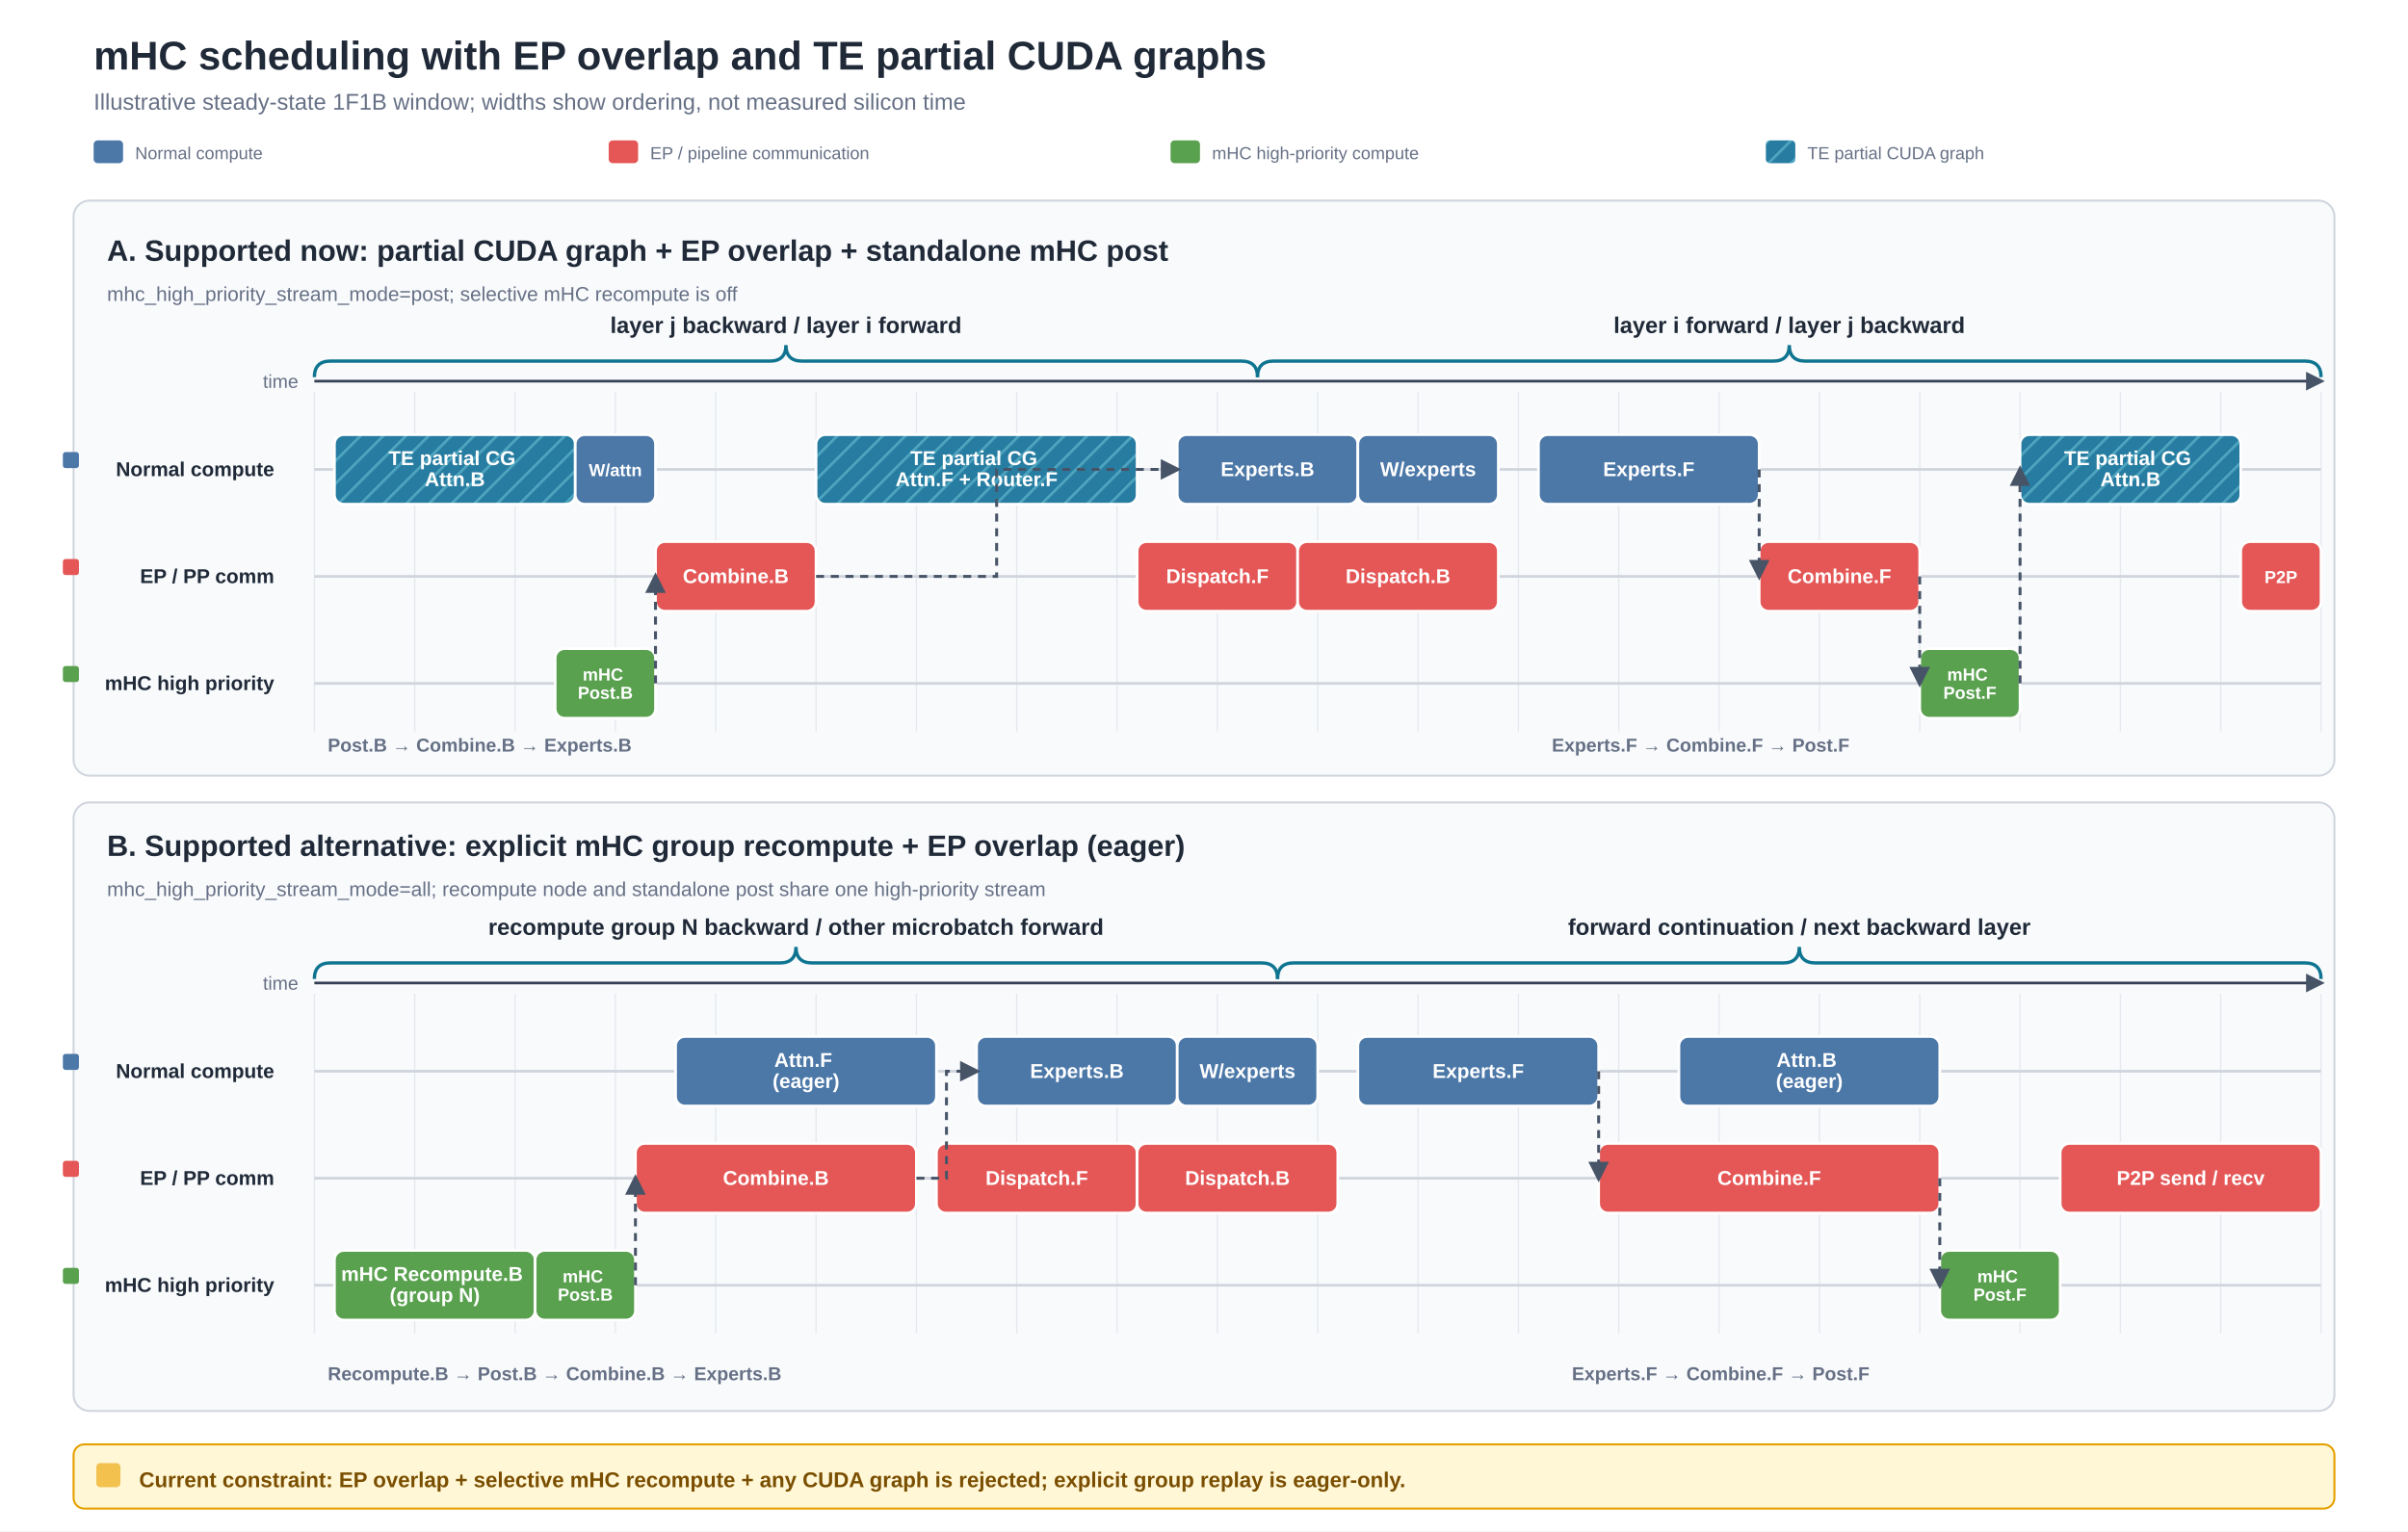
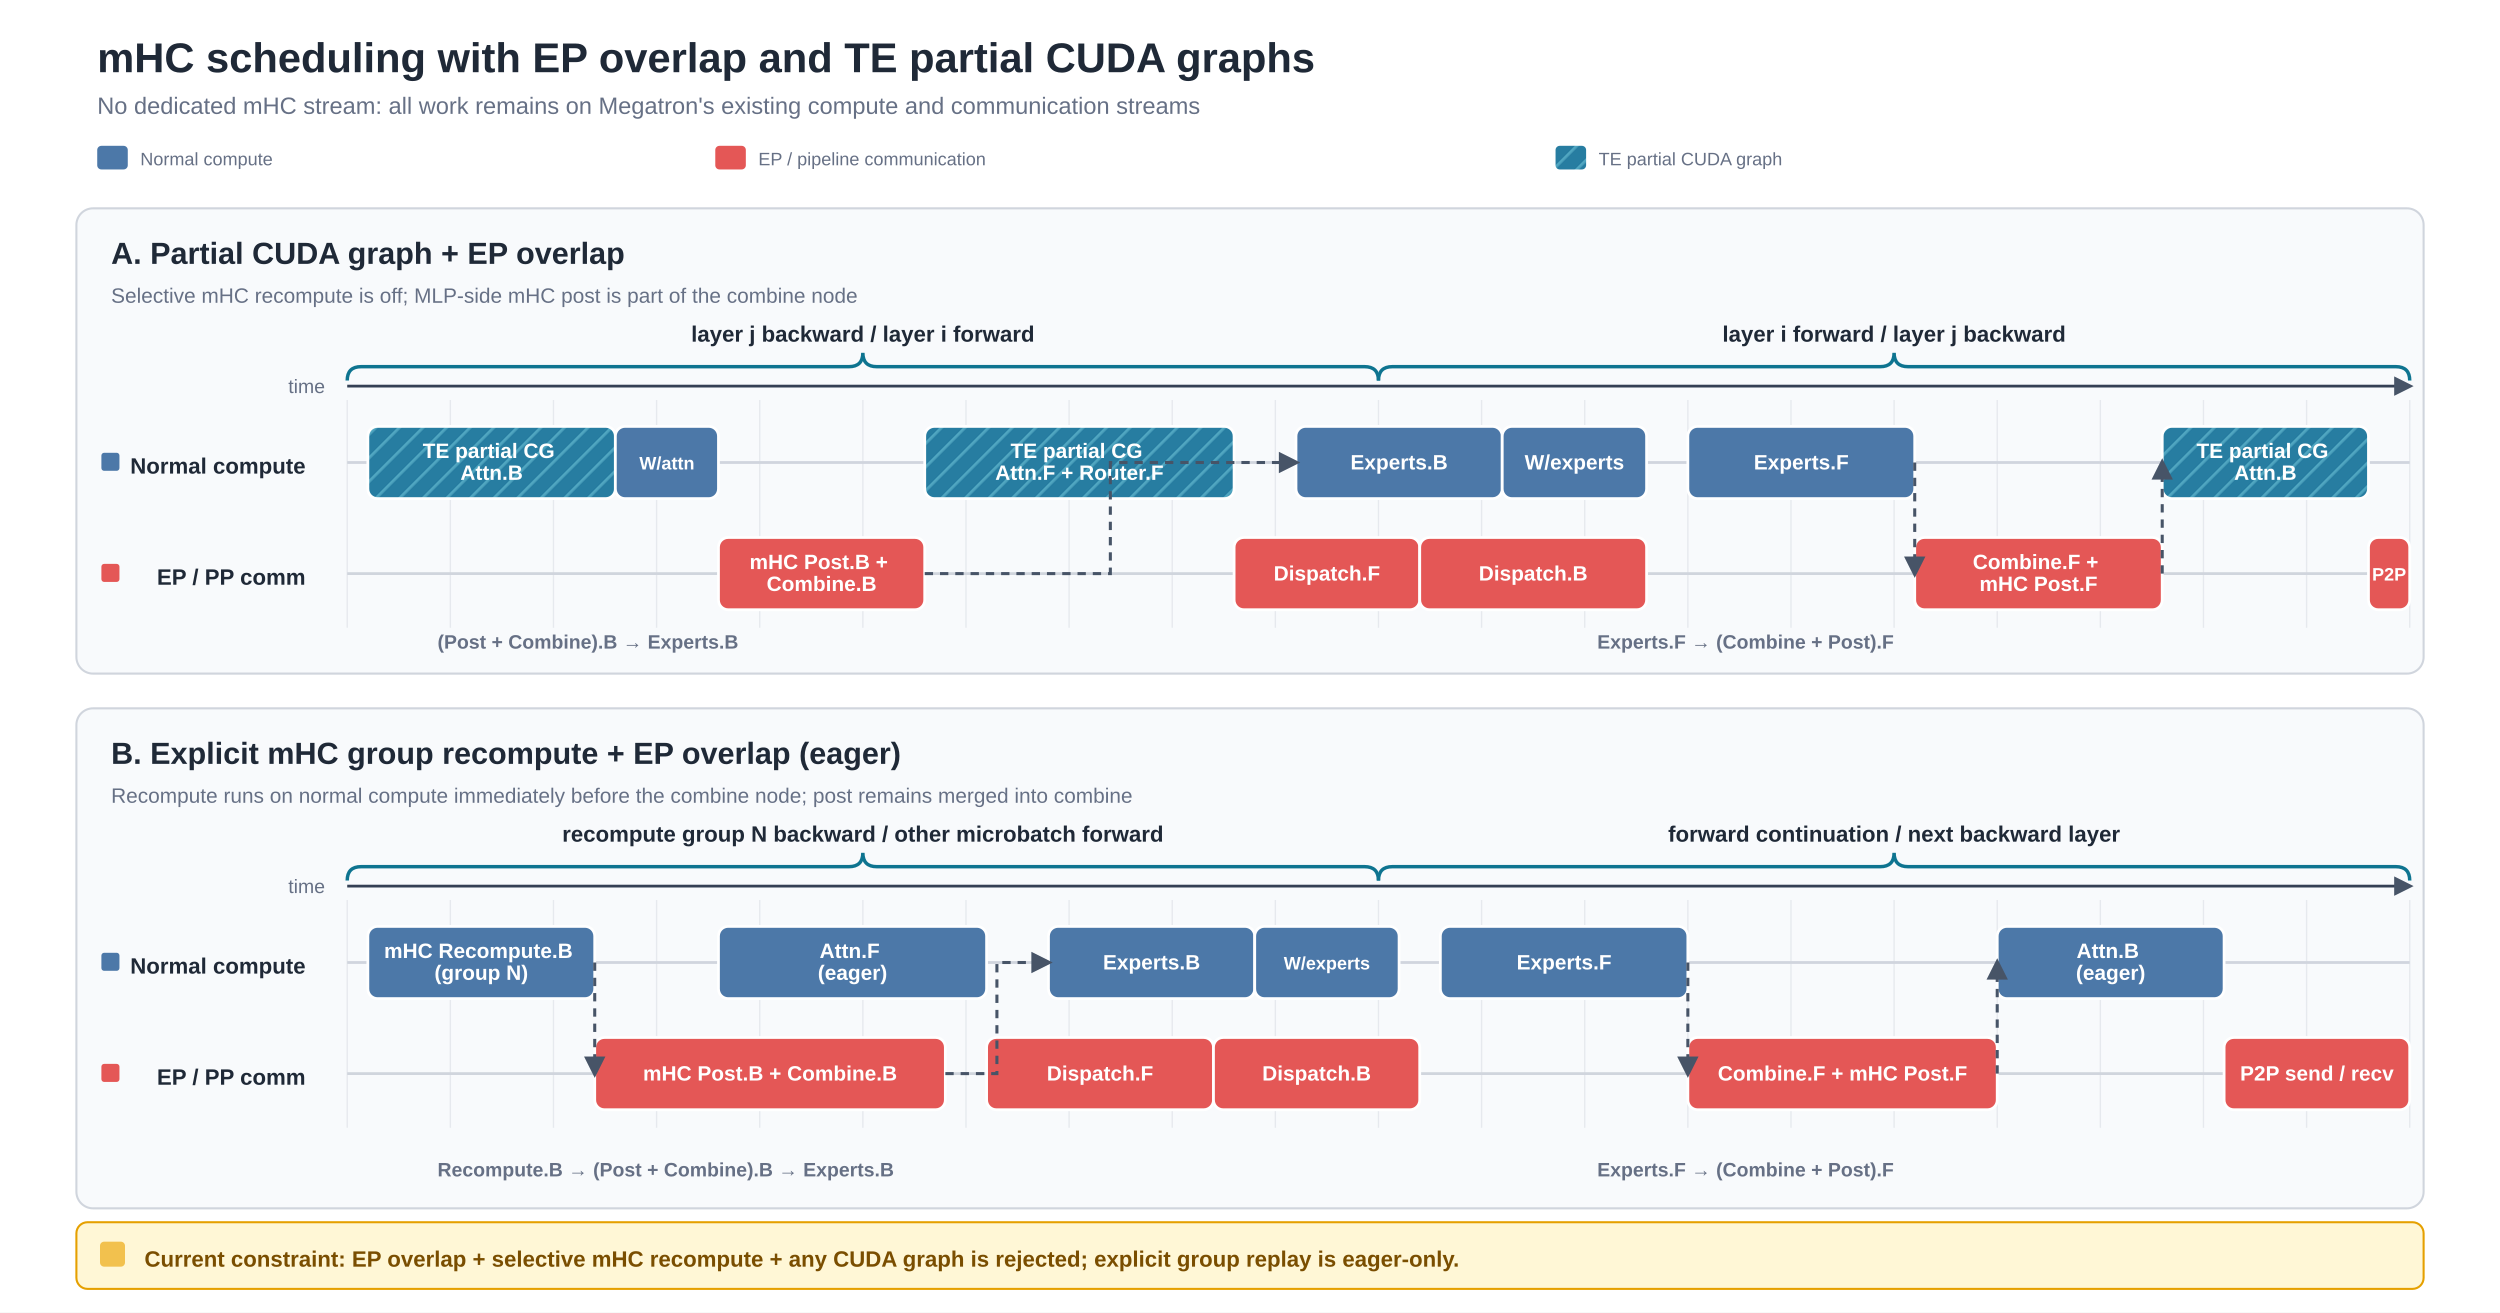
- <svg xmlns="http://www.w3.org/2000/svg" width="1800" height="1145" viewBox="0 0 1800 1145">
+ <svg xmlns="http://www.w3.org/2000/svg" width="1800" height="945" viewBox="0 0 1800 945">
  <defs>
    <marker id="arrow" viewBox="0 0 10 10" refX="8" refY="5" markerWidth="7" markerHeight="7" orient="auto-start-reverse">
      <path d="M 0 0 L 10 5 L 0 10 z" fill="#475467" />
    </marker>
    <pattern id="graphHatch" width="12" height="12" patternUnits="userSpaceOnUse" patternTransform="rotate(45)">
      <rect width="12" height="12" fill="#277DA1" />
      <line x1="0" y1="0" x2="0" y2="12" stroke="#6EC5D7" stroke-width="4" opacity="0.55" />
    </pattern>
-     <filter id="shadow" x="-10%" y="-20%" width="120%" height="150%">
-       <feDropShadow dx="0" dy="2" stdDeviation="2" flood-color="#101828" flood-opacity="0.13" />
-     </filter>
  </defs>
-   <rect x="0" y="0" width="1800" height="1145" fill="#FFFFFF" stroke="none" stroke-width="2" rx="0" />
+   <rect x="0" y="0" width="1800" height="945" fill="#FFFFFF" stroke="none" stroke-width="2" rx="0" />
  <text x="70" y="52" fill="#1F2937" font-family="Arial, Helvetica, sans-serif" font-size="30" font-weight="700">mHC scheduling with EP overlap and TE partial CUDA graphs</text>
-   <text x="70" y="82" fill="#667085" font-family="Arial, Helvetica, sans-serif" font-size="17">Illustrative steady-state 1F1B window; widths show ordering, not measured silicon time</text>
+   <text x="70" y="82" fill="#667085" font-family="Arial, Helvetica, sans-serif" font-size="17">No dedicated mHC stream: all work remains on Megatron's existing compute and communication streams</text>
  <rect x="70" y="105" width="22" height="17" fill="#4C78A8" stroke="none" stroke-width="2" rx="3" />
  <text x="101" y="119" fill="#667085" font-family="Arial, Helvetica, sans-serif" font-size="13">Normal compute</text>
-   <rect x="455" y="105" width="22" height="17" fill="#E45756" stroke="none" stroke-width="2" rx="3" />
-   <text x="486" y="119" fill="#667085" font-family="Arial, Helvetica, sans-serif" font-size="13">EP / pipeline communication</text>
-   <rect x="875" y="105" width="22" height="17" fill="#59A14F" stroke="none" stroke-width="2" rx="3" />
-   <text x="906" y="119" fill="#667085" font-family="Arial, Helvetica, sans-serif" font-size="13">mHC high-priority compute</text>
-   <rect x="1320" y="105" width="22" height="17" fill="url(#graphHatch)" stroke="none" stroke-width="2" rx="3" />
-   <text x="1351" y="119" fill="#667085" font-family="Arial, Helvetica, sans-serif" font-size="13">TE partial CUDA graph</text>
-   <rect x="55" y="150" width="1690" height="430" fill="#F8FAFC" stroke="#D0D5DD" stroke-width="1.5" rx="12" />
-   <text x="80" y="195" fill="#1F2937" font-family="Arial, Helvetica, sans-serif" font-size="22" font-weight="700">A. Supported now: partial CUDA graph + EP overlap + standalone mHC post</text>
-   <text x="80" y="225" fill="#667085" font-family="Arial, Helvetica, sans-serif" font-size="15">mhc_high_priority_stream_mode=post; selective mHC recompute is off</text>
-   <line x1="235" y1="285" x2="1735" y2="285" stroke="#344054" stroke-width="2" marker-end="url(#arrow)" />
-   <text x="223" y="290" fill="#667085" font-family="Arial, Helvetica, sans-serif" font-size="14" text-anchor="end">time</text>
-   <line x1="235" y1="293" x2="235" y2="547" stroke="#D0D5DD" stroke-width="1" opacity="0.45" />
-   <line x1="310" y1="293" x2="310" y2="547" stroke="#D0D5DD" stroke-width="1" opacity="0.45" />
-   <line x1="385" y1="293" x2="385" y2="547" stroke="#D0D5DD" stroke-width="1" opacity="0.45" />
-   <line x1="460" y1="293" x2="460" y2="547" stroke="#D0D5DD" stroke-width="1" opacity="0.45" />
-   <line x1="535" y1="293" x2="535" y2="547" stroke="#D0D5DD" stroke-width="1" opacity="0.45" />
-   <line x1="610" y1="293" x2="610" y2="547" stroke="#D0D5DD" stroke-width="1" opacity="0.45" />
-   <line x1="685" y1="293" x2="685" y2="547" stroke="#D0D5DD" stroke-width="1" opacity="0.45" />
-   <line x1="760" y1="293" x2="760" y2="547" stroke="#D0D5DD" stroke-width="1" opacity="0.45" />
-   <line x1="835" y1="293" x2="835" y2="547" stroke="#D0D5DD" stroke-width="1" opacity="0.45" />
-   <line x1="910" y1="293" x2="910" y2="547" stroke="#D0D5DD" stroke-width="1" opacity="0.45" />
-   <line x1="985" y1="293" x2="985" y2="547" stroke="#D0D5DD" stroke-width="1" opacity="0.45" />
-   <line x1="1060" y1="293" x2="1060" y2="547" stroke="#D0D5DD" stroke-width="1" opacity="0.45" />
-   <line x1="1135" y1="293" x2="1135" y2="547" stroke="#D0D5DD" stroke-width="1" opacity="0.45" />
-   <line x1="1210" y1="293" x2="1210" y2="547" stroke="#D0D5DD" stroke-width="1" opacity="0.45" />
-   <line x1="1285" y1="293" x2="1285" y2="547" stroke="#D0D5DD" stroke-width="1" opacity="0.45" />
-   <line x1="1360" y1="293" x2="1360" y2="547" stroke="#D0D5DD" stroke-width="1" opacity="0.45" />
-   <line x1="1435" y1="293" x2="1435" y2="547" stroke="#D0D5DD" stroke-width="1" opacity="0.45" />
-   <line x1="1510" y1="293" x2="1510" y2="547" stroke="#D0D5DD" stroke-width="1" opacity="0.45" />
-   <line x1="1585" y1="293" x2="1585" y2="547" stroke="#D0D5DD" stroke-width="1" opacity="0.45" />
-   <line x1="1660" y1="293" x2="1660" y2="547" stroke="#D0D5DD" stroke-width="1" opacity="0.45" />
-   <line x1="1735" y1="293" x2="1735" y2="547" stroke="#D0D5DD" stroke-width="1" opacity="0.45" />
-   <path d="M 235 282 Q 235 270 247 270 L 575.5 270 Q 587.5 270 587.5 258 Q 587.5 270 599.5 270 L 928 270 Q 940 270 940 282" fill="none" stroke="#0E7490" stroke-width="2.5" />
-   <text x="587.5" y="249" fill="#1F2937" font-family="Arial, Helvetica, sans-serif" font-size="17" text-anchor="middle" font-weight="700">layer j backward / layer i forward</text>
-   <path d="M 940 282 Q 940 270 952 270 L 1325.5 270 Q 1337.5 270 1337.5 258 Q 1337.5 270 1349.5 270 L 1723 270 Q 1735 270 1735 282" fill="none" stroke="#0E7490" stroke-width="2.5" />
-   <text x="1337.5" y="249" fill="#1F2937" font-family="Arial, Helvetica, sans-serif" font-size="17" text-anchor="middle" font-weight="700">layer i forward / layer j backward</text>
-   <text x="205" y="356" fill="#1F2937" font-family="Arial, Helvetica, sans-serif" font-size="15" text-anchor="end" font-weight="700">Normal compute</text>
-   <line x1="235" y1="351" x2="1735" y2="351" stroke="#D0D5DD" stroke-width="2" />
-   <rect x="47" y="338" width="12" height="12" fill="#4C78A8" stroke="none" stroke-width="2" rx="2" />
-   <text x="205" y="436" fill="#1F2937" font-family="Arial, Helvetica, sans-serif" font-size="15" text-anchor="end" font-weight="700">EP / PP comm</text>
-   <line x1="235" y1="431" x2="1735" y2="431" stroke="#D0D5DD" stroke-width="2" />
-   <rect x="47" y="418" width="12" height="12" fill="#E45756" stroke="none" stroke-width="2" rx="2" />
-   <text x="205" y="516" fill="#1F2937" font-family="Arial, Helvetica, sans-serif" font-size="15" text-anchor="end" font-weight="700">mHC high priority</text>
-   <line x1="235" y1="511" x2="1735" y2="511" stroke="#D0D5DD" stroke-width="2" />
-   <rect x="47" y="498" width="12" height="12" fill="#59A14F" stroke="none" stroke-width="2" rx="2" />
-   <rect x="250" y="325" width="180" height="52" fill="url(#graphHatch)" stroke="#FFFFFF" stroke-width="2" rx="7" />
-   <text x="340" y="356" fill="#FFFFFF" font-family="Arial, Helvetica, sans-serif" font-size="15" text-anchor="middle" font-weight="700">
-     <tspan x="340" y="347.75">TE partial CG</tspan>
-     <tspan x="340" y="363.5">Attn.B</tspan>
-   </text>
-   <rect x="430" y="325" width="60" height="52" fill="#4C78A8" stroke="#FFFFFF" stroke-width="2" rx="7" />
-   <text x="460" y="356" fill="#FFFFFF" font-family="Arial, Helvetica, sans-serif" font-size="13" text-anchor="middle" font-weight="700">
-     <tspan x="460" y="356">W/attn</tspan>
-   </text>
-   <rect x="610" y="325" width="240" height="52" fill="url(#graphHatch)" stroke="#FFFFFF" stroke-width="2" rx="7" />
-   <text x="730" y="356" fill="#FFFFFF" font-family="Arial, Helvetica, sans-serif" font-size="15" text-anchor="middle" font-weight="700">
-     <tspan x="730" y="347.75">TE partial CG</tspan>
-     <tspan x="730" y="363.5">Attn.F + Router.F</tspan>
-   </text>
-   <rect x="880" y="325" width="135" height="52" fill="#4C78A8" stroke="#FFFFFF" stroke-width="2" rx="7" />
-   <text x="947.5" y="356" fill="#FFFFFF" font-family="Arial, Helvetica, sans-serif" font-size="15" text-anchor="middle" font-weight="700">
-     <tspan x="947.5" y="356">Experts.B</tspan>
-   </text>
-   <rect x="1015" y="325" width="105" height="52" fill="#4C78A8" stroke="#FFFFFF" stroke-width="2" rx="7" />
-   <text x="1067.5" y="356" fill="#FFFFFF" font-family="Arial, Helvetica, sans-serif" font-size="15" text-anchor="middle" font-weight="700">
-     <tspan x="1067.5" y="356">W/experts</tspan>
-   </text>
-   <rect x="1150" y="325" width="165" height="52" fill="#4C78A8" stroke="#FFFFFF" stroke-width="2" rx="7" />
-   <text x="1232.5" y="356" fill="#FFFFFF" font-family="Arial, Helvetica, sans-serif" font-size="15" text-anchor="middle" font-weight="700">
-     <tspan x="1232.5" y="356">Experts.F</tspan>
-   </text>
-   <rect x="1510" y="325" width="165" height="52" fill="url(#graphHatch)" stroke="#FFFFFF" stroke-width="2" rx="7" />
-   <text x="1592.5" y="356" fill="#FFFFFF" font-family="Arial, Helvetica, sans-serif" font-size="15" text-anchor="middle" font-weight="700">
-     <tspan x="1592.5" y="347.75">TE partial CG</tspan>
-     <tspan x="1592.5" y="363.5">Attn.B</tspan>
-   </text>
-   <rect x="490" y="405" width="120" height="52" fill="#E45756" stroke="#FFFFFF" stroke-width="2" rx="7" />
-   <text x="550" y="436" fill="#FFFFFF" font-family="Arial, Helvetica, sans-serif" font-size="15" text-anchor="middle" font-weight="700">
-     <tspan x="550" y="436">Combine.B</tspan>
-   </text>
-   <rect x="850" y="405" width="120" height="52" fill="#E45756" stroke="#FFFFFF" stroke-width="2" rx="7" />
-   <text x="910" y="436" fill="#FFFFFF" font-family="Arial, Helvetica, sans-serif" font-size="15" text-anchor="middle" font-weight="700">
-     <tspan x="910" y="436">Dispatch.F</tspan>
-   </text>
-   <rect x="970" y="405" width="150" height="52" fill="#E45756" stroke="#FFFFFF" stroke-width="2" rx="7" />
-   <text x="1045" y="436" fill="#FFFFFF" font-family="Arial, Helvetica, sans-serif" font-size="15" text-anchor="middle" font-weight="700">
-     <tspan x="1045" y="436">Dispatch.B</tspan>
-   </text>
-   <rect x="1315" y="405" width="120" height="52" fill="#E45756" stroke="#FFFFFF" stroke-width="2" rx="7" />
-   <text x="1375" y="436" fill="#FFFFFF" font-family="Arial, Helvetica, sans-serif" font-size="15" text-anchor="middle" font-weight="700">
-     <tspan x="1375" y="436">Combine.F</tspan>
-   </text>
-   <rect x="1675" y="405" width="60" height="52" fill="#E45756" stroke="#FFFFFF" stroke-width="2" rx="7" />
-   <text x="1705" y="436" fill="#FFFFFF" font-family="Arial, Helvetica, sans-serif" font-size="13" text-anchor="middle" font-weight="700">
-     <tspan x="1705" y="436">P2P</tspan>
-   </text>
-   <rect x="415" y="485" width="75" height="52" fill="#59A14F" stroke="#FFFFFF" stroke-width="2" rx="7" />
-   <text x="452.5" y="516" fill="#FFFFFF" font-family="Arial, Helvetica, sans-serif" font-size="13" text-anchor="middle" font-weight="700">
-     <tspan x="452.5" y="508.85">mHC</tspan>
-     <tspan x="452.5" y="522.5">Post.B</tspan>
-   </text>
-   <rect x="1435" y="485" width="75" height="52" fill="#59A14F" stroke="#FFFFFF" stroke-width="2" rx="7" />
-   <text x="1472.5" y="516" fill="#FFFFFF" font-family="Arial, Helvetica, sans-serif" font-size="13" text-anchor="middle" font-weight="700">
-     <tspan x="1472.5" y="508.85">mHC</tspan>
-     <tspan x="1472.5" y="522.5">Post.F</tspan>
-   </text>
-   <polyline points="490,511 490,511 490,431 490,431" fill="none" stroke="#475467" stroke-width="2.2" stroke-dasharray="6 5" marker-end="url(#arrow)" />
-   <polyline points="610,431 745,431 745,351 880,351" fill="none" stroke="#475467" stroke-width="2.2" stroke-dasharray="6 5" marker-end="url(#arrow)" />
-   <polyline points="1315,351 1315,351 1315,431 1315,431" fill="none" stroke="#475467" stroke-width="2.2" stroke-dasharray="6 5" marker-end="url(#arrow)" />
-   <polyline points="1435,431 1435,431 1435,511 1435,511" fill="none" stroke="#475467" stroke-width="2.2" stroke-dasharray="6 5" marker-end="url(#arrow)" />
-   <polyline points="1510,511 1510,511 1510,351 1510,351" fill="none" stroke="#475467" stroke-width="2.2" stroke-dasharray="6 5" marker-end="url(#arrow)" />
-   <text x="245" y="562" fill="#667085" font-family="Arial, Helvetica, sans-serif" font-size="14" font-weight="700">Post.B → Combine.B → Experts.B</text>
-   <text x="1160" y="562" fill="#667085" font-family="Arial, Helvetica, sans-serif" font-size="14" font-weight="700">Experts.F → Combine.F → Post.F</text>
-   <rect x="55" y="600" width="1690" height="455" fill="#F8FAFC" stroke="#D0D5DD" stroke-width="1.5" rx="12" />
-   <text x="80" y="640" fill="#1F2937" font-family="Arial, Helvetica, sans-serif" font-size="22" font-weight="700">B. Supported alternative: explicit mHC group recompute + EP overlap (eager)</text>
-   <text x="80" y="670" fill="#667085" font-family="Arial, Helvetica, sans-serif" font-size="15">mhc_high_priority_stream_mode=all; recompute node and standalone post share one high-priority stream</text>
-   <line x1="235" y1="735" x2="1735" y2="735" stroke="#344054" stroke-width="2" marker-end="url(#arrow)" />
-   <text x="223" y="740" fill="#667085" font-family="Arial, Helvetica, sans-serif" font-size="14" text-anchor="end">time</text>
-   <line x1="235" y1="743" x2="235" y2="997" stroke="#D0D5DD" stroke-width="1" opacity="0.45" />
-   <line x1="310" y1="743" x2="310" y2="997" stroke="#D0D5DD" stroke-width="1" opacity="0.45" />
-   <line x1="385" y1="743" x2="385" y2="997" stroke="#D0D5DD" stroke-width="1" opacity="0.45" />
-   <line x1="460" y1="743" x2="460" y2="997" stroke="#D0D5DD" stroke-width="1" opacity="0.45" />
-   <line x1="535" y1="743" x2="535" y2="997" stroke="#D0D5DD" stroke-width="1" opacity="0.45" />
-   <line x1="610" y1="743" x2="610" y2="997" stroke="#D0D5DD" stroke-width="1" opacity="0.45" />
-   <line x1="685" y1="743" x2="685" y2="997" stroke="#D0D5DD" stroke-width="1" opacity="0.45" />
-   <line x1="760" y1="743" x2="760" y2="997" stroke="#D0D5DD" stroke-width="1" opacity="0.45" />
-   <line x1="835" y1="743" x2="835" y2="997" stroke="#D0D5DD" stroke-width="1" opacity="0.45" />
-   <line x1="910" y1="743" x2="910" y2="997" stroke="#D0D5DD" stroke-width="1" opacity="0.45" />
-   <line x1="985" y1="743" x2="985" y2="997" stroke="#D0D5DD" stroke-width="1" opacity="0.45" />
-   <line x1="1060" y1="743" x2="1060" y2="997" stroke="#D0D5DD" stroke-width="1" opacity="0.45" />
-   <line x1="1135" y1="743" x2="1135" y2="997" stroke="#D0D5DD" stroke-width="1" opacity="0.45" />
-   <line x1="1210" y1="743" x2="1210" y2="997" stroke="#D0D5DD" stroke-width="1" opacity="0.45" />
-   <line x1="1285" y1="743" x2="1285" y2="997" stroke="#D0D5DD" stroke-width="1" opacity="0.45" />
-   <line x1="1360" y1="743" x2="1360" y2="997" stroke="#D0D5DD" stroke-width="1" opacity="0.45" />
-   <line x1="1435" y1="743" x2="1435" y2="997" stroke="#D0D5DD" stroke-width="1" opacity="0.45" />
-   <line x1="1510" y1="743" x2="1510" y2="997" stroke="#D0D5DD" stroke-width="1" opacity="0.45" />
-   <line x1="1585" y1="743" x2="1585" y2="997" stroke="#D0D5DD" stroke-width="1" opacity="0.45" />
-   <line x1="1660" y1="743" x2="1660" y2="997" stroke="#D0D5DD" stroke-width="1" opacity="0.45" />
-   <line x1="1735" y1="743" x2="1735" y2="997" stroke="#D0D5DD" stroke-width="1" opacity="0.45" />
-   <path d="M 235 732 Q 235 720 247 720 L 583 720 Q 595 720 595 708 Q 595 720 607 720 L 943 720 Q 955 720 955 732" fill="none" stroke="#0E7490" stroke-width="2.5" />
-   <text x="595" y="699" fill="#1F2937" font-family="Arial, Helvetica, sans-serif" font-size="17" text-anchor="middle" font-weight="700">recompute group N backward / other microbatch forward</text>
-   <path d="M 955 732 Q 955 720 967 720 L 1333 720 Q 1345 720 1345 708 Q 1345 720 1357 720 L 1723 720 Q 1735 720 1735 732" fill="none" stroke="#0E7490" stroke-width="2.5" />
-   <text x="1345" y="699" fill="#1F2937" font-family="Arial, Helvetica, sans-serif" font-size="17" text-anchor="middle" font-weight="700">forward continuation / next backward layer</text>
-   <text x="205" y="806" fill="#1F2937" font-family="Arial, Helvetica, sans-serif" font-size="15" text-anchor="end" font-weight="700">Normal compute</text>
-   <line x1="235" y1="801" x2="1735" y2="801" stroke="#D0D5DD" stroke-width="2" />
-   <rect x="47" y="788" width="12" height="12" fill="#4C78A8" stroke="none" stroke-width="2" rx="2" />
-   <text x="205" y="886" fill="#1F2937" font-family="Arial, Helvetica, sans-serif" font-size="15" text-anchor="end" font-weight="700">EP / PP comm</text>
-   <line x1="235" y1="881" x2="1735" y2="881" stroke="#D0D5DD" stroke-width="2" />
-   <rect x="47" y="868" width="12" height="12" fill="#E45756" stroke="none" stroke-width="2" rx="2" />
-   <text x="205" y="966" fill="#1F2937" font-family="Arial, Helvetica, sans-serif" font-size="15" text-anchor="end" font-weight="700">mHC high priority</text>
-   <line x1="235" y1="961" x2="1735" y2="961" stroke="#D0D5DD" stroke-width="2" />
-   <rect x="47" y="948" width="12" height="12" fill="#59A14F" stroke="none" stroke-width="2" rx="2" />
-   <rect x="505" y="775" width="195" height="52" fill="#4C78A8" stroke="#FFFFFF" stroke-width="2" rx="7" />
-   <text x="602.5" y="806" fill="#FFFFFF" font-family="Arial, Helvetica, sans-serif" font-size="15" text-anchor="middle" font-weight="700">
-     <tspan x="602.5" y="797.75">Attn.F</tspan>
-     <tspan x="602.5" y="813.5">(eager)</tspan>
-   </text>
-   <rect x="730" y="775" width="150" height="52" fill="#4C78A8" stroke="#FFFFFF" stroke-width="2" rx="7" />
-   <text x="805" y="806" fill="#FFFFFF" font-family="Arial, Helvetica, sans-serif" font-size="15" text-anchor="middle" font-weight="700">
-     <tspan x="805" y="806">Experts.B</tspan>
-   </text>
-   <rect x="880" y="775" width="105" height="52" fill="#4C78A8" stroke="#FFFFFF" stroke-width="2" rx="7" />
-   <text x="932.5" y="806" fill="#FFFFFF" font-family="Arial, Helvetica, sans-serif" font-size="15" text-anchor="middle" font-weight="700">
-     <tspan x="932.5" y="806">W/experts</tspan>
-   </text>
-   <rect x="1015" y="775" width="180" height="52" fill="#4C78A8" stroke="#FFFFFF" stroke-width="2" rx="7" />
-   <text x="1105" y="806" fill="#FFFFFF" font-family="Arial, Helvetica, sans-serif" font-size="15" text-anchor="middle" font-weight="700">
-     <tspan x="1105" y="806">Experts.F</tspan>
-   </text>
-   <rect x="1255" y="775" width="195" height="52" fill="#4C78A8" stroke="#FFFFFF" stroke-width="2" rx="7" />
-   <text x="1352.5" y="806" fill="#FFFFFF" font-family="Arial, Helvetica, sans-serif" font-size="15" text-anchor="middle" font-weight="700">
-     <tspan x="1352.5" y="797.75">Attn.B</tspan>
-     <tspan x="1352.5" y="813.5">(eager)</tspan>
-   </text>
-   <rect x="475" y="855" width="210" height="52" fill="#E45756" stroke="#FFFFFF" stroke-width="2" rx="7" />
-   <text x="580" y="886" fill="#FFFFFF" font-family="Arial, Helvetica, sans-serif" font-size="15" text-anchor="middle" font-weight="700">
-     <tspan x="580" y="886">Combine.B</tspan>
-   </text>
-   <rect x="700" y="855" width="150" height="52" fill="#E45756" stroke="#FFFFFF" stroke-width="2" rx="7" />
-   <text x="775" y="886" fill="#FFFFFF" font-family="Arial, Helvetica, sans-serif" font-size="15" text-anchor="middle" font-weight="700">
-     <tspan x="775" y="886">Dispatch.F</tspan>
-   </text>
-   <rect x="850" y="855" width="150" height="52" fill="#E45756" stroke="#FFFFFF" stroke-width="2" rx="7" />
-   <text x="925" y="886" fill="#FFFFFF" font-family="Arial, Helvetica, sans-serif" font-size="15" text-anchor="middle" font-weight="700">
-     <tspan x="925" y="886">Dispatch.B</tspan>
-   </text>
-   <rect x="1195" y="855" width="255" height="52" fill="#E45756" stroke="#FFFFFF" stroke-width="2" rx="7" />
-   <text x="1322.5" y="886" fill="#FFFFFF" font-family="Arial, Helvetica, sans-serif" font-size="15" text-anchor="middle" font-weight="700">
-     <tspan x="1322.5" y="886">Combine.F</tspan>
-   </text>
-   <rect x="1540" y="855" width="195" height="52" fill="#E45756" stroke="#FFFFFF" stroke-width="2" rx="7" />
-   <text x="1637.5" y="886" fill="#FFFFFF" font-family="Arial, Helvetica, sans-serif" font-size="15" text-anchor="middle" font-weight="700">
-     <tspan x="1637.5" y="886">P2P send / recv</tspan>
-   </text>
-   <rect x="250" y="935" width="150" height="52" fill="#59A14F" stroke="#FFFFFF" stroke-width="2" rx="7" />
-   <text x="325" y="966" fill="#FFFFFF" font-family="Arial, Helvetica, sans-serif" font-size="15" text-anchor="middle" font-weight="700">
-     <tspan x="325" y="957.75">mHC Recompute.B</tspan>
-     <tspan x="325" y="973.5">(group N)</tspan>
-   </text>
-   <rect x="400" y="935" width="75" height="52" fill="#59A14F" stroke="#FFFFFF" stroke-width="2" rx="7" />
-   <text x="437.5" y="966" fill="#FFFFFF" font-family="Arial, Helvetica, sans-serif" font-size="13" text-anchor="middle" font-weight="700">
-     <tspan x="437.5" y="958.85">mHC</tspan>
-     <tspan x="437.5" y="972.5">Post.B</tspan>
-   </text>
-   <rect x="1450" y="935" width="90" height="52" fill="#59A14F" stroke="#FFFFFF" stroke-width="2" rx="7" />
-   <text x="1495" y="966" fill="#FFFFFF" font-family="Arial, Helvetica, sans-serif" font-size="13" text-anchor="middle" font-weight="700">
-     <tspan x="1495" y="958.85">mHC</tspan>
-     <tspan x="1495" y="972.5">Post.F</tspan>
-   </text>
-   <polyline points="475,961 475,961 475,881 475,881" fill="none" stroke="#475467" stroke-width="2.2" stroke-dasharray="6 5" marker-end="url(#arrow)" />
-   <polyline points="685,881 707.5,881 707.5,801 730,801" fill="none" stroke="#475467" stroke-width="2.2" stroke-dasharray="6 5" marker-end="url(#arrow)" />
-   <polyline points="1195,801 1195,801 1195,881 1195,881" fill="none" stroke="#475467" stroke-width="2.2" stroke-dasharray="6 5" marker-end="url(#arrow)" />
-   <polyline points="1450,881 1450,881 1450,961 1450,961" fill="none" stroke="#475467" stroke-width="2.2" stroke-dasharray="6 5" marker-end="url(#arrow)" />
-   <text x="245" y="1032" fill="#667085" font-family="Arial, Helvetica, sans-serif" font-size="14" font-weight="700">Recompute.B → Post.B → Combine.B → Experts.B</text>
-   <text x="1175" y="1032" fill="#667085" font-family="Arial, Helvetica, sans-serif" font-size="14" font-weight="700">Experts.F → Combine.F → Post.F</text>
-   <rect x="55" y="1080" width="1690" height="48" fill="#FFF7D6" stroke="#E5A000" stroke-width="1.5" rx="8" />
-   <rect x="72" y="1094" width="18" height="18" fill="#F2C14E" stroke="none" stroke-width="2" rx="3" />
-   <text x="104" y="1112" fill="#7A4E00" font-family="Arial, Helvetica, sans-serif" font-size="16" font-weight="700">Current constraint: EP overlap + selective mHC recompute + any CUDA graph is rejected; explicit group replay is eager-only.</text>
+   <rect x="515" y="105" width="22" height="17" fill="#E45756" stroke="none" stroke-width="2" rx="3" />
+   <text x="546" y="119" fill="#667085" font-family="Arial, Helvetica, sans-serif" font-size="13">EP / pipeline communication</text>
+   <rect x="1120" y="105" width="22" height="17" fill="url(#graphHatch)" stroke="none" stroke-width="2" rx="3" />
+   <text x="1151" y="119" fill="#667085" font-family="Arial, Helvetica, sans-serif" font-size="13">TE partial CUDA graph</text>
+   <rect x="55" y="150" width="1690" height="335" fill="#F8FAFC" stroke="#D0D5DD" stroke-width="1.5" rx="12" />
+   <text x="80" y="190" fill="#1F2937" font-family="Arial, Helvetica, sans-serif" font-size="22" font-weight="700">A. Partial CUDA graph + EP overlap</text>
+   <text x="80" y="218" fill="#667085" font-family="Arial, Helvetica, sans-serif" font-size="15">Selective mHC recompute is off; MLP-side mHC post is part of the combine node</text>
+   <path d="M 250 274 Q 250 264 260 264 L 611.25 264 Q 621.25 264 621.25 254 Q 621.25 264 631.25 264 L 982.5 264 Q 992.5 264 992.5 274" fill="none" stroke="#0E7490" stroke-width="2.5" />
+   <text x="621.25" y="246" fill="#1F2937" font-family="Arial, Helvetica, sans-serif" font-size="16" text-anchor="middle" font-weight="700">layer j backward / layer i forward</text>
+   <path d="M 992.5 274 Q 992.5 264 1002.5 264 L 1353.75 264 Q 1363.75 264 1363.75 254 Q 1363.75 264 1373.75 264 L 1725 264 Q 1735 264 1735 274" fill="none" stroke="#0E7490" stroke-width="2.5" />
+   <text x="1363.75" y="246" fill="#1F2937" font-family="Arial, Helvetica, sans-serif" font-size="16" text-anchor="middle" font-weight="700">layer i forward / layer j backward</text>
+   <line x1="250" y1="278" x2="1735" y2="278" stroke="#344054" stroke-width="2" marker-end="url(#arrow)" />
+   <text x="234" y="283" fill="#667085" font-family="Arial, Helvetica, sans-serif" font-size="14" text-anchor="end">time</text>
+   <line x1="250" y1="288" x2="250" y2="452" stroke="#D0D5DD" stroke-width="1" opacity="0.45" />
+   <line x1="324.25" y1="288" x2="324.25" y2="452" stroke="#D0D5DD" stroke-width="1" opacity="0.45" />
+   <line x1="398.5" y1="288" x2="398.5" y2="452" stroke="#D0D5DD" stroke-width="1" opacity="0.45" />
+   <line x1="472.75" y1="288" x2="472.75" y2="452" stroke="#D0D5DD" stroke-width="1" opacity="0.45" />
+   <line x1="547" y1="288" x2="547" y2="452" stroke="#D0D5DD" stroke-width="1" opacity="0.45" />
+   <line x1="621.25" y1="288" x2="621.25" y2="452" stroke="#D0D5DD" stroke-width="1" opacity="0.45" />
+   <line x1="695.5" y1="288" x2="695.5" y2="452" stroke="#D0D5DD" stroke-width="1" opacity="0.45" />
+   <line x1="769.75" y1="288" x2="769.75" y2="452" stroke="#D0D5DD" stroke-width="1" opacity="0.45" />
+   <line x1="844" y1="288" x2="844" y2="452" stroke="#D0D5DD" stroke-width="1" opacity="0.45" />
+   <line x1="918.25" y1="288" x2="918.25" y2="452" stroke="#D0D5DD" stroke-width="1" opacity="0.45" />
+   <line x1="992.5" y1="288" x2="992.5" y2="452" stroke="#D0D5DD" stroke-width="1" opacity="0.45" />
+   <line x1="1066.75" y1="288" x2="1066.75" y2="452" stroke="#D0D5DD" stroke-width="1" opacity="0.45" />
+   <line x1="1141" y1="288" x2="1141" y2="452" stroke="#D0D5DD" stroke-width="1" opacity="0.45" />
+   <line x1="1215.25" y1="288" x2="1215.25" y2="452" stroke="#D0D5DD" stroke-width="1" opacity="0.45" />
+   <line x1="1289.5" y1="288" x2="1289.5" y2="452" stroke="#D0D5DD" stroke-width="1" opacity="0.45" />
+   <line x1="1363.75" y1="288" x2="1363.75" y2="452" stroke="#D0D5DD" stroke-width="1" opacity="0.45" />
+   <line x1="1438" y1="288" x2="1438" y2="452" stroke="#D0D5DD" stroke-width="1" opacity="0.45" />
+   <line x1="1512.25" y1="288" x2="1512.25" y2="452" stroke="#D0D5DD" stroke-width="1" opacity="0.45" />
+   <line x1="1586.5" y1="288" x2="1586.5" y2="452" stroke="#D0D5DD" stroke-width="1" opacity="0.45" />
+   <line x1="1660.75" y1="288" x2="1660.75" y2="452" stroke="#D0D5DD" stroke-width="1" opacity="0.45" />
+   <line x1="1735" y1="288" x2="1735" y2="452" stroke="#D0D5DD" stroke-width="1" opacity="0.45" />
+   <rect x="73" y="326" width="13" height="13" fill="#4C78A8" stroke="none" stroke-width="2" rx="2" />
+   <text x="220" y="341" fill="#1F2937" font-family="Arial, Helvetica, sans-serif" font-size="16" text-anchor="end" font-weight="700">Normal compute</text>
+   <line x1="250" y1="333" x2="1735" y2="333" stroke="#D0D5DD" stroke-width="2" />
+   <rect x="73" y="406" width="13" height="13" fill="#E45756" stroke="none" stroke-width="2" rx="2" />
+   <text x="220" y="421" fill="#1F2937" font-family="Arial, Helvetica, sans-serif" font-size="16" text-anchor="end" font-weight="700">EP / PP comm</text>
+   <line x1="250" y1="413" x2="1735" y2="413" stroke="#D0D5DD" stroke-width="2" />
+   <rect x="264.85" y="307" width="178.2" height="52" fill="url(#graphHatch)" stroke="#FFFFFF" stroke-width="2" rx="7" />
+   <text x="353.95" y="338" fill="#FFFFFF" font-family="Arial, Helvetica, sans-serif" font-size="15" font-weight="700" text-anchor="middle">
+     <tspan x="353.95" y="329.75">TE partial CG</tspan>
+     <tspan x="353.95" y="345.5">Attn.B</tspan>
+   </text>
+   <rect x="443.05" y="307" width="74.25" height="52" fill="#4C78A8" stroke="#FFFFFF" stroke-width="2" rx="7" />
+   <text x="480.175" y="338" fill="#FFFFFF" font-family="Arial, Helvetica, sans-serif" font-size="13" font-weight="700" text-anchor="middle">
+     <tspan x="480.175" y="338">W/attn</tspan>
+   </text>
+   <rect x="665.8" y="307" width="222.75" height="52" fill="url(#graphHatch)" stroke="#FFFFFF" stroke-width="2" rx="7" />
+   <text x="777.175" y="338" fill="#FFFFFF" font-family="Arial, Helvetica, sans-serif" font-size="15" font-weight="700" text-anchor="middle">
+     <tspan x="777.175" y="329.75">TE partial CG</tspan>
+     <tspan x="777.175" y="345.5">Attn.F + Router.F</tspan>
+   </text>
+   <rect x="933.1" y="307" width="148.5" height="52" fill="#4C78A8" stroke="#FFFFFF" stroke-width="2" rx="7" />
+   <text x="1007.35" y="338" fill="#FFFFFF" font-family="Arial, Helvetica, sans-serif" font-size="15" font-weight="700" text-anchor="middle">
+     <tspan x="1007.35" y="338">Experts.B</tspan>
+   </text>
+   <rect x="1081.6" y="307" width="103.95" height="52" fill="#4C78A8" stroke="#FFFFFF" stroke-width="2" rx="7" />
+   <text x="1133.57" y="338" fill="#FFFFFF" font-family="Arial, Helvetica, sans-serif" font-size="15" font-weight="700" text-anchor="middle">
+     <tspan x="1133.57" y="338">W/experts</tspan>
+   </text>
+   <rect x="1215.25" y="307" width="163.35" height="52" fill="#4C78A8" stroke="#FFFFFF" stroke-width="2" rx="7" />
+   <text x="1296.92" y="338" fill="#FFFFFF" font-family="Arial, Helvetica, sans-serif" font-size="15" font-weight="700" text-anchor="middle">
+     <tspan x="1296.92" y="338">Experts.F</tspan>
+   </text>
+   <rect x="1556.8" y="307" width="148.5" height="52" fill="url(#graphHatch)" stroke="#FFFFFF" stroke-width="2" rx="7" />
+   <text x="1631.05" y="338" fill="#FFFFFF" font-family="Arial, Helvetica, sans-serif" font-size="15" font-weight="700" text-anchor="middle">
+     <tspan x="1631.05" y="329.75">TE partial CG</tspan>
+     <tspan x="1631.05" y="345.5">Attn.B</tspan>
+   </text>
+   <rect x="517.3" y="387" width="148.5" height="52" fill="#E45756" stroke="#FFFFFF" stroke-width="2" rx="7" />
+   <text x="591.55" y="418" fill="#FFFFFF" font-family="Arial, Helvetica, sans-serif" font-size="15" font-weight="700" text-anchor="middle">
+     <tspan x="591.55" y="409.75">mHC Post.B +</tspan>
+     <tspan x="591.55" y="425.5">Combine.B</tspan>
+   </text>
+   <rect x="888.55" y="387" width="133.65" height="52" fill="#E45756" stroke="#FFFFFF" stroke-width="2" rx="7" />
+   <text x="955.375" y="418" fill="#FFFFFF" font-family="Arial, Helvetica, sans-serif" font-size="15" font-weight="700" text-anchor="middle">
+     <tspan x="955.375" y="418">Dispatch.F</tspan>
+   </text>
+   <rect x="1022.2" y="387" width="163.35" height="52" fill="#E45756" stroke="#FFFFFF" stroke-width="2" rx="7" />
+   <text x="1103.88" y="418" fill="#FFFFFF" font-family="Arial, Helvetica, sans-serif" font-size="15" font-weight="700" text-anchor="middle">
+     <tspan x="1103.88" y="418">Dispatch.B</tspan>
+   </text>
+   <rect x="1378.6" y="387" width="178.2" height="52" fill="#E45756" stroke="#FFFFFF" stroke-width="2" rx="7" />
+   <text x="1467.7" y="418" fill="#FFFFFF" font-family="Arial, Helvetica, sans-serif" font-size="15" font-weight="700" text-anchor="middle">
+     <tspan x="1467.7" y="409.75">Combine.F +</tspan>
+     <tspan x="1467.7" y="425.5">mHC Post.F</tspan>
+   </text>
+   <rect x="1705.3" y="387" width="29.7" height="52" fill="#E45756" stroke="#FFFFFF" stroke-width="2" rx="7" />
+   <text x="1720.15" y="418" fill="#FFFFFF" font-family="Arial, Helvetica, sans-serif" font-size="13" font-weight="700" text-anchor="middle">
+     <tspan x="1720.15" y="418">P2P</tspan>
+   </text>
+   <polyline points="665.8,413 799.45,413 799.45,333 933.1,333" fill="none" stroke="#475467" stroke-width="2.2" stroke-dasharray="6 5" marker-end="url(#arrow)" />
+   <polyline points="1378.6,333 1378.6,333 1378.6,413 1378.6,413" fill="none" stroke="#475467" stroke-width="2.2" stroke-dasharray="6 5" marker-end="url(#arrow)" />
+   <polyline points="1556.8,413 1556.8,413 1556.8,333 1556.8,333" fill="none" stroke="#475467" stroke-width="2.2" stroke-dasharray="6 5" marker-end="url(#arrow)" />
+   <text x="315" y="467" fill="#667085" font-family="Arial, Helvetica, sans-serif" font-size="14" font-weight="700">(Post + Combine).B → Experts.B</text>
+   <text x="1150" y="467" fill="#667085" font-family="Arial, Helvetica, sans-serif" font-size="14" font-weight="700">Experts.F → (Combine + Post).F</text>
+   <rect x="55" y="510" width="1690" height="360" fill="#F8FAFC" stroke="#D0D5DD" stroke-width="1.5" rx="12" />
+   <text x="80" y="550" fill="#1F2937" font-family="Arial, Helvetica, sans-serif" font-size="22" font-weight="700">B. Explicit mHC group recompute + EP overlap (eager)</text>
+   <text x="80" y="578" fill="#667085" font-family="Arial, Helvetica, sans-serif" font-size="15">Recompute runs on normal compute immediately before the combine node; post remains merged into combine</text>
+   <path d="M 250 634 Q 250 624 260 624 L 611.25 624 Q 621.25 624 621.25 614 Q 621.25 624 631.25 624 L 982.5 624 Q 992.5 624 992.5 634" fill="none" stroke="#0E7490" stroke-width="2.5" />
+   <text x="621.25" y="606" fill="#1F2937" font-family="Arial, Helvetica, sans-serif" font-size="16" text-anchor="middle" font-weight="700">recompute group N backward / other microbatch forward</text>
+   <path d="M 992.5 634 Q 992.5 624 1002.5 624 L 1353.75 624 Q 1363.75 624 1363.75 614 Q 1363.75 624 1373.75 624 L 1725 624 Q 1735 624 1735 634" fill="none" stroke="#0E7490" stroke-width="2.5" />
+   <text x="1363.75" y="606" fill="#1F2937" font-family="Arial, Helvetica, sans-serif" font-size="16" text-anchor="middle" font-weight="700">forward continuation / next backward layer</text>
+   <line x1="250" y1="638" x2="1735" y2="638" stroke="#344054" stroke-width="2" marker-end="url(#arrow)" />
+   <text x="234" y="643" fill="#667085" font-family="Arial, Helvetica, sans-serif" font-size="14" text-anchor="end">time</text>
+   <line x1="250" y1="648" x2="250" y2="812" stroke="#D0D5DD" stroke-width="1" opacity="0.45" />
+   <line x1="324.25" y1="648" x2="324.25" y2="812" stroke="#D0D5DD" stroke-width="1" opacity="0.45" />
+   <line x1="398.5" y1="648" x2="398.5" y2="812" stroke="#D0D5DD" stroke-width="1" opacity="0.45" />
+   <line x1="472.75" y1="648" x2="472.75" y2="812" stroke="#D0D5DD" stroke-width="1" opacity="0.45" />
+   <line x1="547" y1="648" x2="547" y2="812" stroke="#D0D5DD" stroke-width="1" opacity="0.45" />
+   <line x1="621.25" y1="648" x2="621.25" y2="812" stroke="#D0D5DD" stroke-width="1" opacity="0.45" />
+   <line x1="695.5" y1="648" x2="695.5" y2="812" stroke="#D0D5DD" stroke-width="1" opacity="0.45" />
+   <line x1="769.75" y1="648" x2="769.75" y2="812" stroke="#D0D5DD" stroke-width="1" opacity="0.45" />
+   <line x1="844" y1="648" x2="844" y2="812" stroke="#D0D5DD" stroke-width="1" opacity="0.45" />
+   <line x1="918.25" y1="648" x2="918.25" y2="812" stroke="#D0D5DD" stroke-width="1" opacity="0.45" />
+   <line x1="992.5" y1="648" x2="992.5" y2="812" stroke="#D0D5DD" stroke-width="1" opacity="0.45" />
+   <line x1="1066.75" y1="648" x2="1066.75" y2="812" stroke="#D0D5DD" stroke-width="1" opacity="0.45" />
+   <line x1="1141" y1="648" x2="1141" y2="812" stroke="#D0D5DD" stroke-width="1" opacity="0.45" />
+   <line x1="1215.25" y1="648" x2="1215.25" y2="812" stroke="#D0D5DD" stroke-width="1" opacity="0.45" />
+   <line x1="1289.5" y1="648" x2="1289.5" y2="812" stroke="#D0D5DD" stroke-width="1" opacity="0.45" />
+   <line x1="1363.75" y1="648" x2="1363.75" y2="812" stroke="#D0D5DD" stroke-width="1" opacity="0.45" />
+   <line x1="1438" y1="648" x2="1438" y2="812" stroke="#D0D5DD" stroke-width="1" opacity="0.45" />
+   <line x1="1512.25" y1="648" x2="1512.25" y2="812" stroke="#D0D5DD" stroke-width="1" opacity="0.45" />
+   <line x1="1586.5" y1="648" x2="1586.5" y2="812" stroke="#D0D5DD" stroke-width="1" opacity="0.45" />
+   <line x1="1660.75" y1="648" x2="1660.75" y2="812" stroke="#D0D5DD" stroke-width="1" opacity="0.45" />
+   <line x1="1735" y1="648" x2="1735" y2="812" stroke="#D0D5DD" stroke-width="1" opacity="0.45" />
+   <rect x="73" y="686" width="13" height="13" fill="#4C78A8" stroke="none" stroke-width="2" rx="2" />
+   <text x="220" y="701" fill="#1F2937" font-family="Arial, Helvetica, sans-serif" font-size="16" text-anchor="end" font-weight="700">Normal compute</text>
+   <line x1="250" y1="693" x2="1735" y2="693" stroke="#D0D5DD" stroke-width="2" />
+   <rect x="73" y="766" width="13" height="13" fill="#E45756" stroke="none" stroke-width="2" rx="2" />
+   <text x="220" y="781" fill="#1F2937" font-family="Arial, Helvetica, sans-serif" font-size="16" text-anchor="end" font-weight="700">EP / PP comm</text>
+   <line x1="250" y1="773" x2="1735" y2="773" stroke="#D0D5DD" stroke-width="2" />
+   <rect x="264.85" y="667" width="163.35" height="52" fill="#4C78A8" stroke="#FFFFFF" stroke-width="2" rx="7" />
+   <text x="346.525" y="698" fill="#FFFFFF" font-family="Arial, Helvetica, sans-serif" font-size="15" font-weight="700" text-anchor="middle">
+     <tspan x="346.525" y="689.75">mHC Recompute.B</tspan>
+     <tspan x="346.525" y="705.5">(group N)</tspan>
+   </text>
+   <rect x="517.3" y="667" width="193.05" height="52" fill="#4C78A8" stroke="#FFFFFF" stroke-width="2" rx="7" />
+   <text x="613.825" y="698" fill="#FFFFFF" font-family="Arial, Helvetica, sans-serif" font-size="15" font-weight="700" text-anchor="middle">
+     <tspan x="613.825" y="689.75">Attn.F</tspan>
+     <tspan x="613.825" y="705.5">(eager)</tspan>
+   </text>
+   <rect x="754.9" y="667" width="148.5" height="52" fill="#4C78A8" stroke="#FFFFFF" stroke-width="2" rx="7" />
+   <text x="829.15" y="698" fill="#FFFFFF" font-family="Arial, Helvetica, sans-serif" font-size="15" font-weight="700" text-anchor="middle">
+     <tspan x="829.15" y="698">Experts.B</tspan>
+   </text>
+   <rect x="903.4" y="667" width="103.95" height="52" fill="#4C78A8" stroke="#FFFFFF" stroke-width="2" rx="7" />
+   <text x="955.375" y="698" fill="#FFFFFF" font-family="Arial, Helvetica, sans-serif" font-size="13" font-weight="700" text-anchor="middle">
+     <tspan x="955.375" y="698">W/experts</tspan>
+   </text>
+   <rect x="1037.05" y="667" width="178.2" height="52" fill="#4C78A8" stroke="#FFFFFF" stroke-width="2" rx="7" />
+   <text x="1126.15" y="698" fill="#FFFFFF" font-family="Arial, Helvetica, sans-serif" font-size="15" font-weight="700" text-anchor="middle">
+     <tspan x="1126.15" y="698">Experts.F</tspan>
+   </text>
+   <rect x="1438" y="667" width="163.35" height="52" fill="#4C78A8" stroke="#FFFFFF" stroke-width="2" rx="7" />
+   <text x="1519.67" y="698" fill="#FFFFFF" font-family="Arial, Helvetica, sans-serif" font-size="15" font-weight="700" text-anchor="middle">
+     <tspan x="1519.67" y="689.75">Attn.B</tspan>
+     <tspan x="1519.67" y="705.5">(eager)</tspan>
+   </text>
+   <rect x="428.2" y="747" width="252.45" height="52" fill="#E45756" stroke="#FFFFFF" stroke-width="2" rx="7" />
+   <text x="554.425" y="778" fill="#FFFFFF" font-family="Arial, Helvetica, sans-serif" font-size="15" font-weight="700" text-anchor="middle">
+     <tspan x="554.425" y="778">mHC Post.B + Combine.B</tspan>
+   </text>
+   <rect x="710.35" y="747" width="163.35" height="52" fill="#E45756" stroke="#FFFFFF" stroke-width="2" rx="7" />
+   <text x="792.025" y="778" fill="#FFFFFF" font-family="Arial, Helvetica, sans-serif" font-size="15" font-weight="700" text-anchor="middle">
+     <tspan x="792.025" y="778">Dispatch.F</tspan>
+   </text>
+   <rect x="873.7" y="747" width="148.5" height="52" fill="#E45756" stroke="#FFFFFF" stroke-width="2" rx="7" />
+   <text x="947.95" y="778" fill="#FFFFFF" font-family="Arial, Helvetica, sans-serif" font-size="15" font-weight="700" text-anchor="middle">
+     <tspan x="947.95" y="778">Dispatch.B</tspan>
+   </text>
+   <rect x="1215.25" y="747" width="222.75" height="52" fill="#E45756" stroke="#FFFFFF" stroke-width="2" rx="7" />
+   <text x="1326.62" y="778" fill="#FFFFFF" font-family="Arial, Helvetica, sans-serif" font-size="15" font-weight="700" text-anchor="middle">
+     <tspan x="1326.62" y="778">Combine.F + mHC Post.F</tspan>
+   </text>
+   <rect x="1601.35" y="747" width="133.65" height="52" fill="#E45756" stroke="#FFFFFF" stroke-width="2" rx="7" />
+   <text x="1668.17" y="778" fill="#FFFFFF" font-family="Arial, Helvetica, sans-serif" font-size="15" font-weight="700" text-anchor="middle">
+     <tspan x="1668.17" y="778">P2P send / recv</tspan>
+   </text>
+   <polyline points="428.2,693 428.2,693 428.2,773 428.2,773" fill="none" stroke="#475467" stroke-width="2.2" stroke-dasharray="6 5" marker-end="url(#arrow)" />
+   <polyline points="680.65,773 717.775,773 717.775,693 754.9,693" fill="none" stroke="#475467" stroke-width="2.2" stroke-dasharray="6 5" marker-end="url(#arrow)" />
+   <polyline points="1215.25,693 1215.25,693 1215.25,773 1215.25,773" fill="none" stroke="#475467" stroke-width="2.2" stroke-dasharray="6 5" marker-end="url(#arrow)" />
+   <polyline points="1438,773 1438,773 1438,693 1438,693" fill="none" stroke="#475467" stroke-width="2.2" stroke-dasharray="6 5" marker-end="url(#arrow)" />
+   <text x="315" y="847" fill="#667085" font-family="Arial, Helvetica, sans-serif" font-size="14" font-weight="700">Recompute.B → (Post + Combine).B → Experts.B</text>
+   <text x="1150" y="847" fill="#667085" font-family="Arial, Helvetica, sans-serif" font-size="14" font-weight="700">Experts.F → (Combine + Post).F</text>
+   <rect x="55" y="880" width="1690" height="48" fill="#FFF7D6" stroke="#E5A000" stroke-width="1.5" rx="8" />
+   <rect x="72" y="894" width="18" height="18" fill="#F2C14E" stroke="none" stroke-width="2" rx="3" />
+   <text x="104" y="912" fill="#7A4E00" font-family="Arial, Helvetica, sans-serif" font-size="16" font-weight="700">Current constraint: EP overlap + selective mHC recompute + any CUDA graph is rejected; explicit group replay is eager-only.</text>
</svg>
